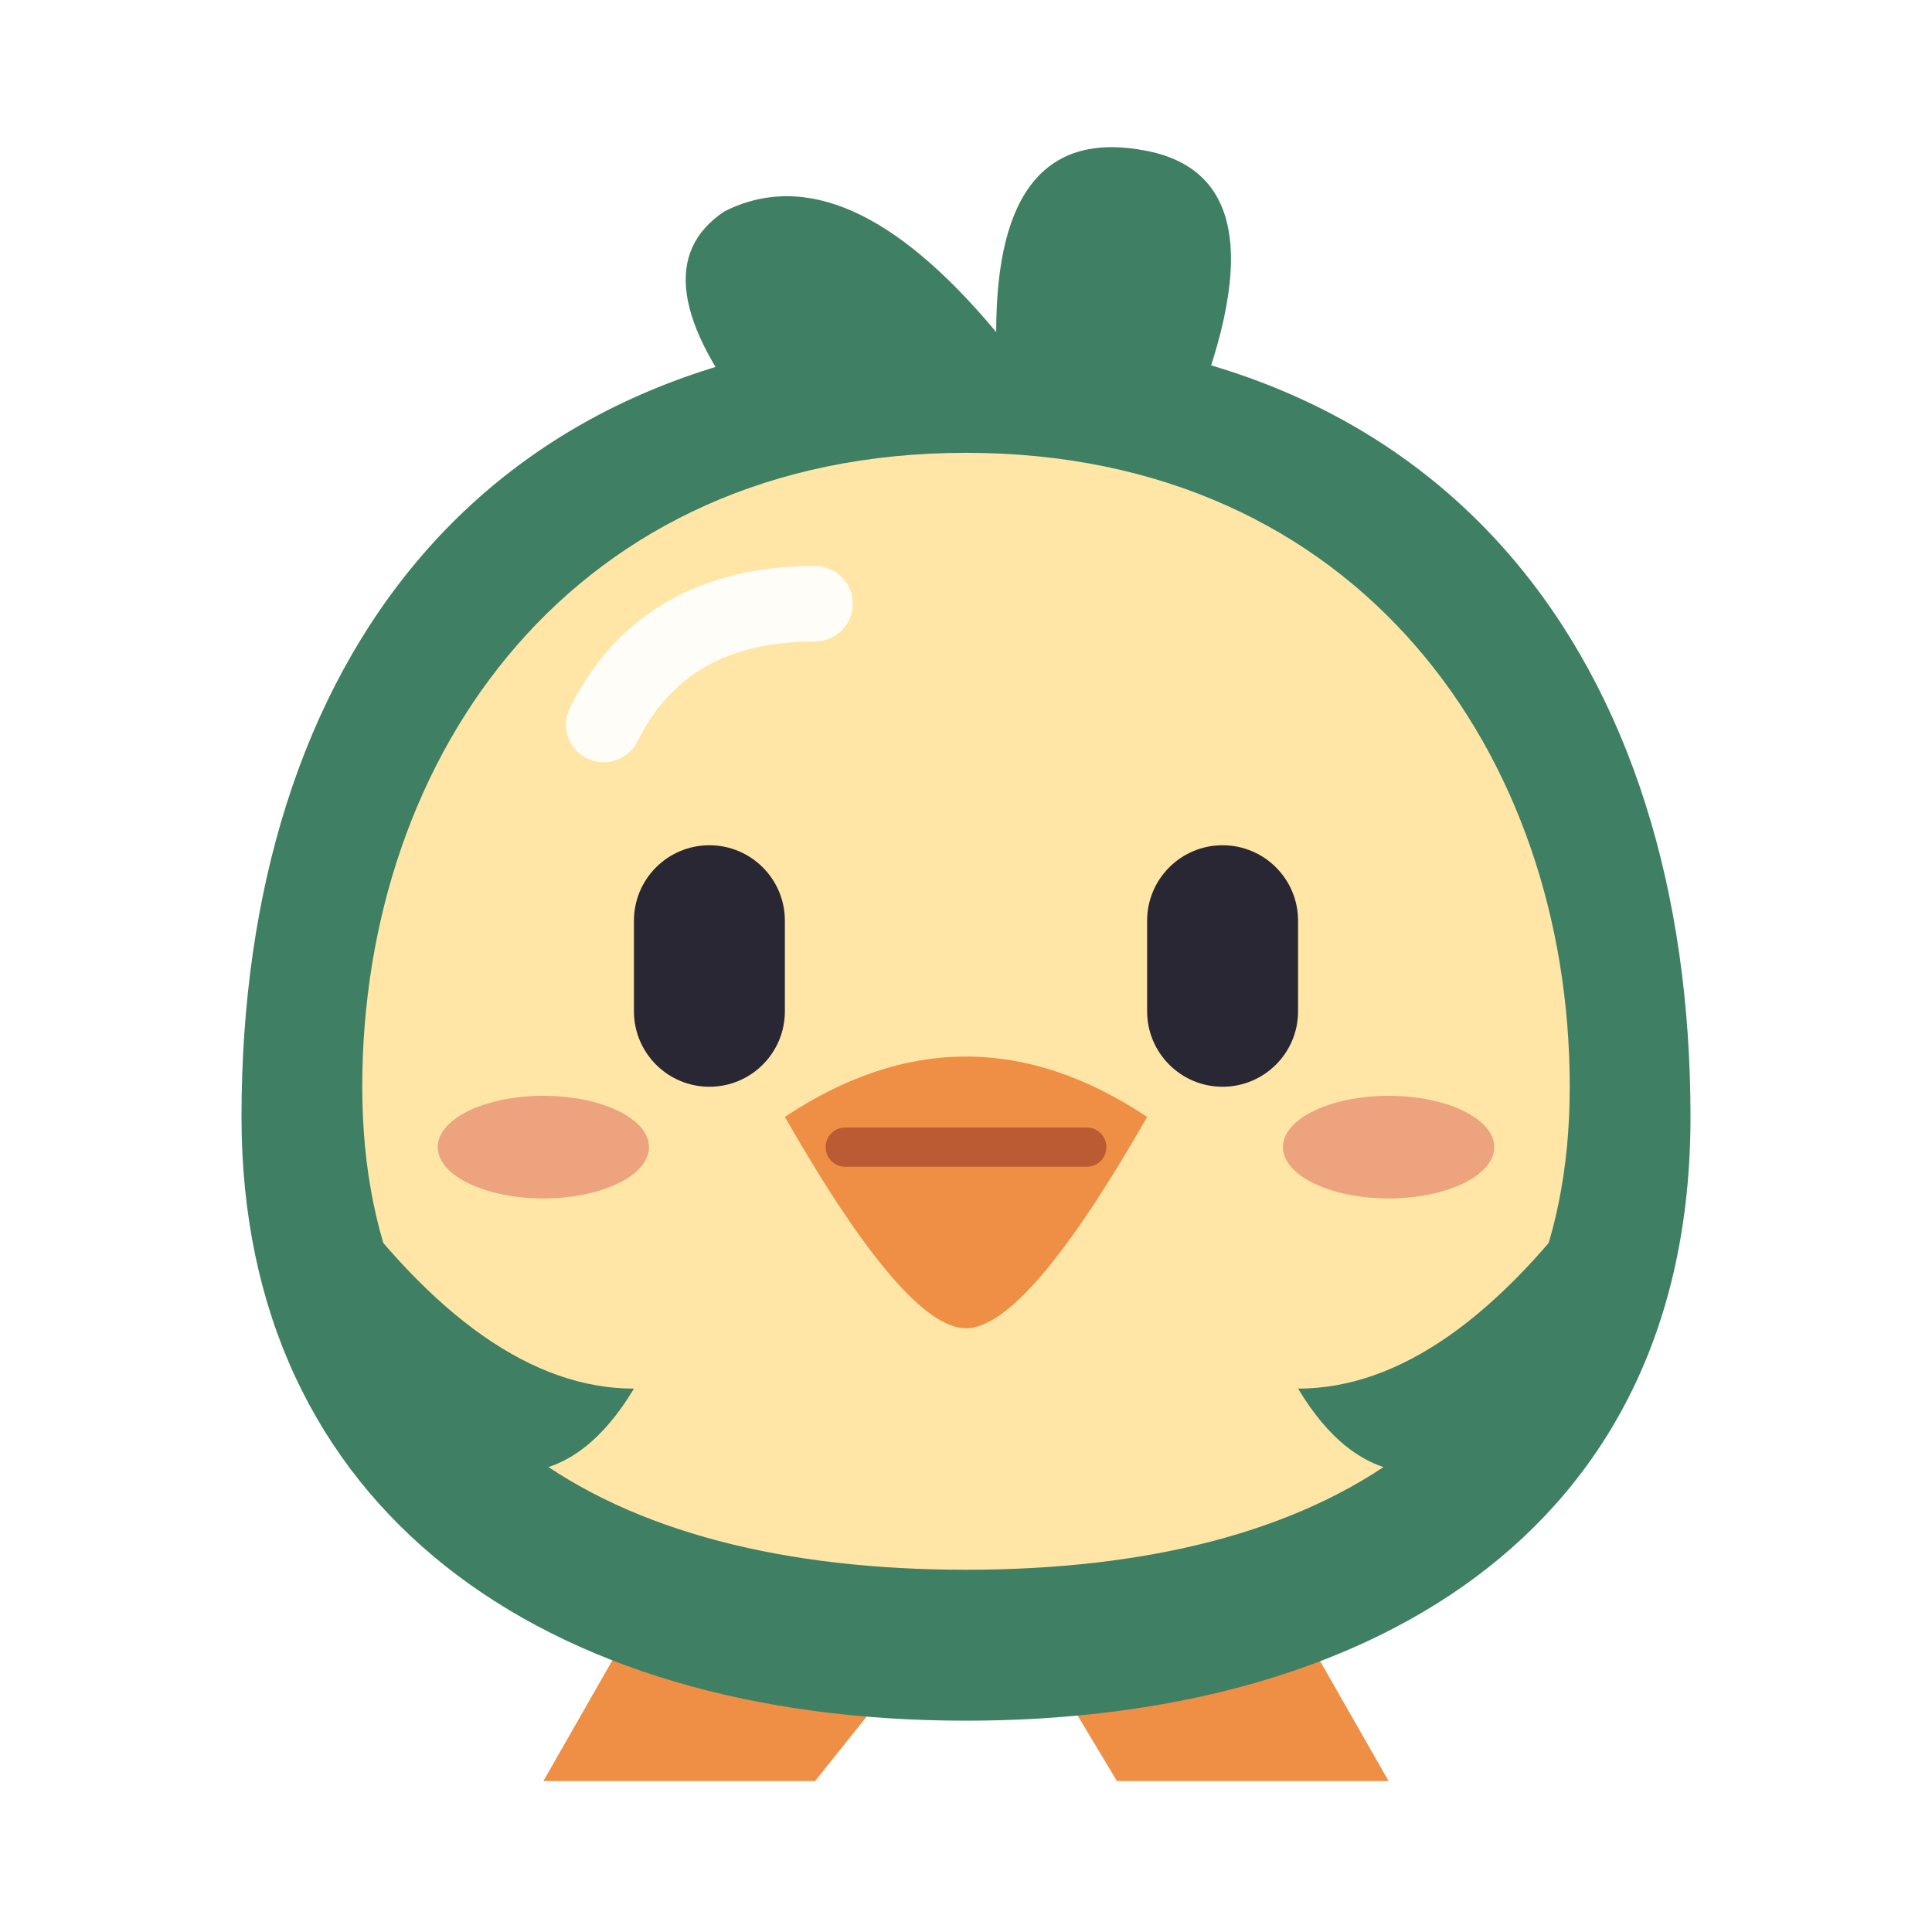
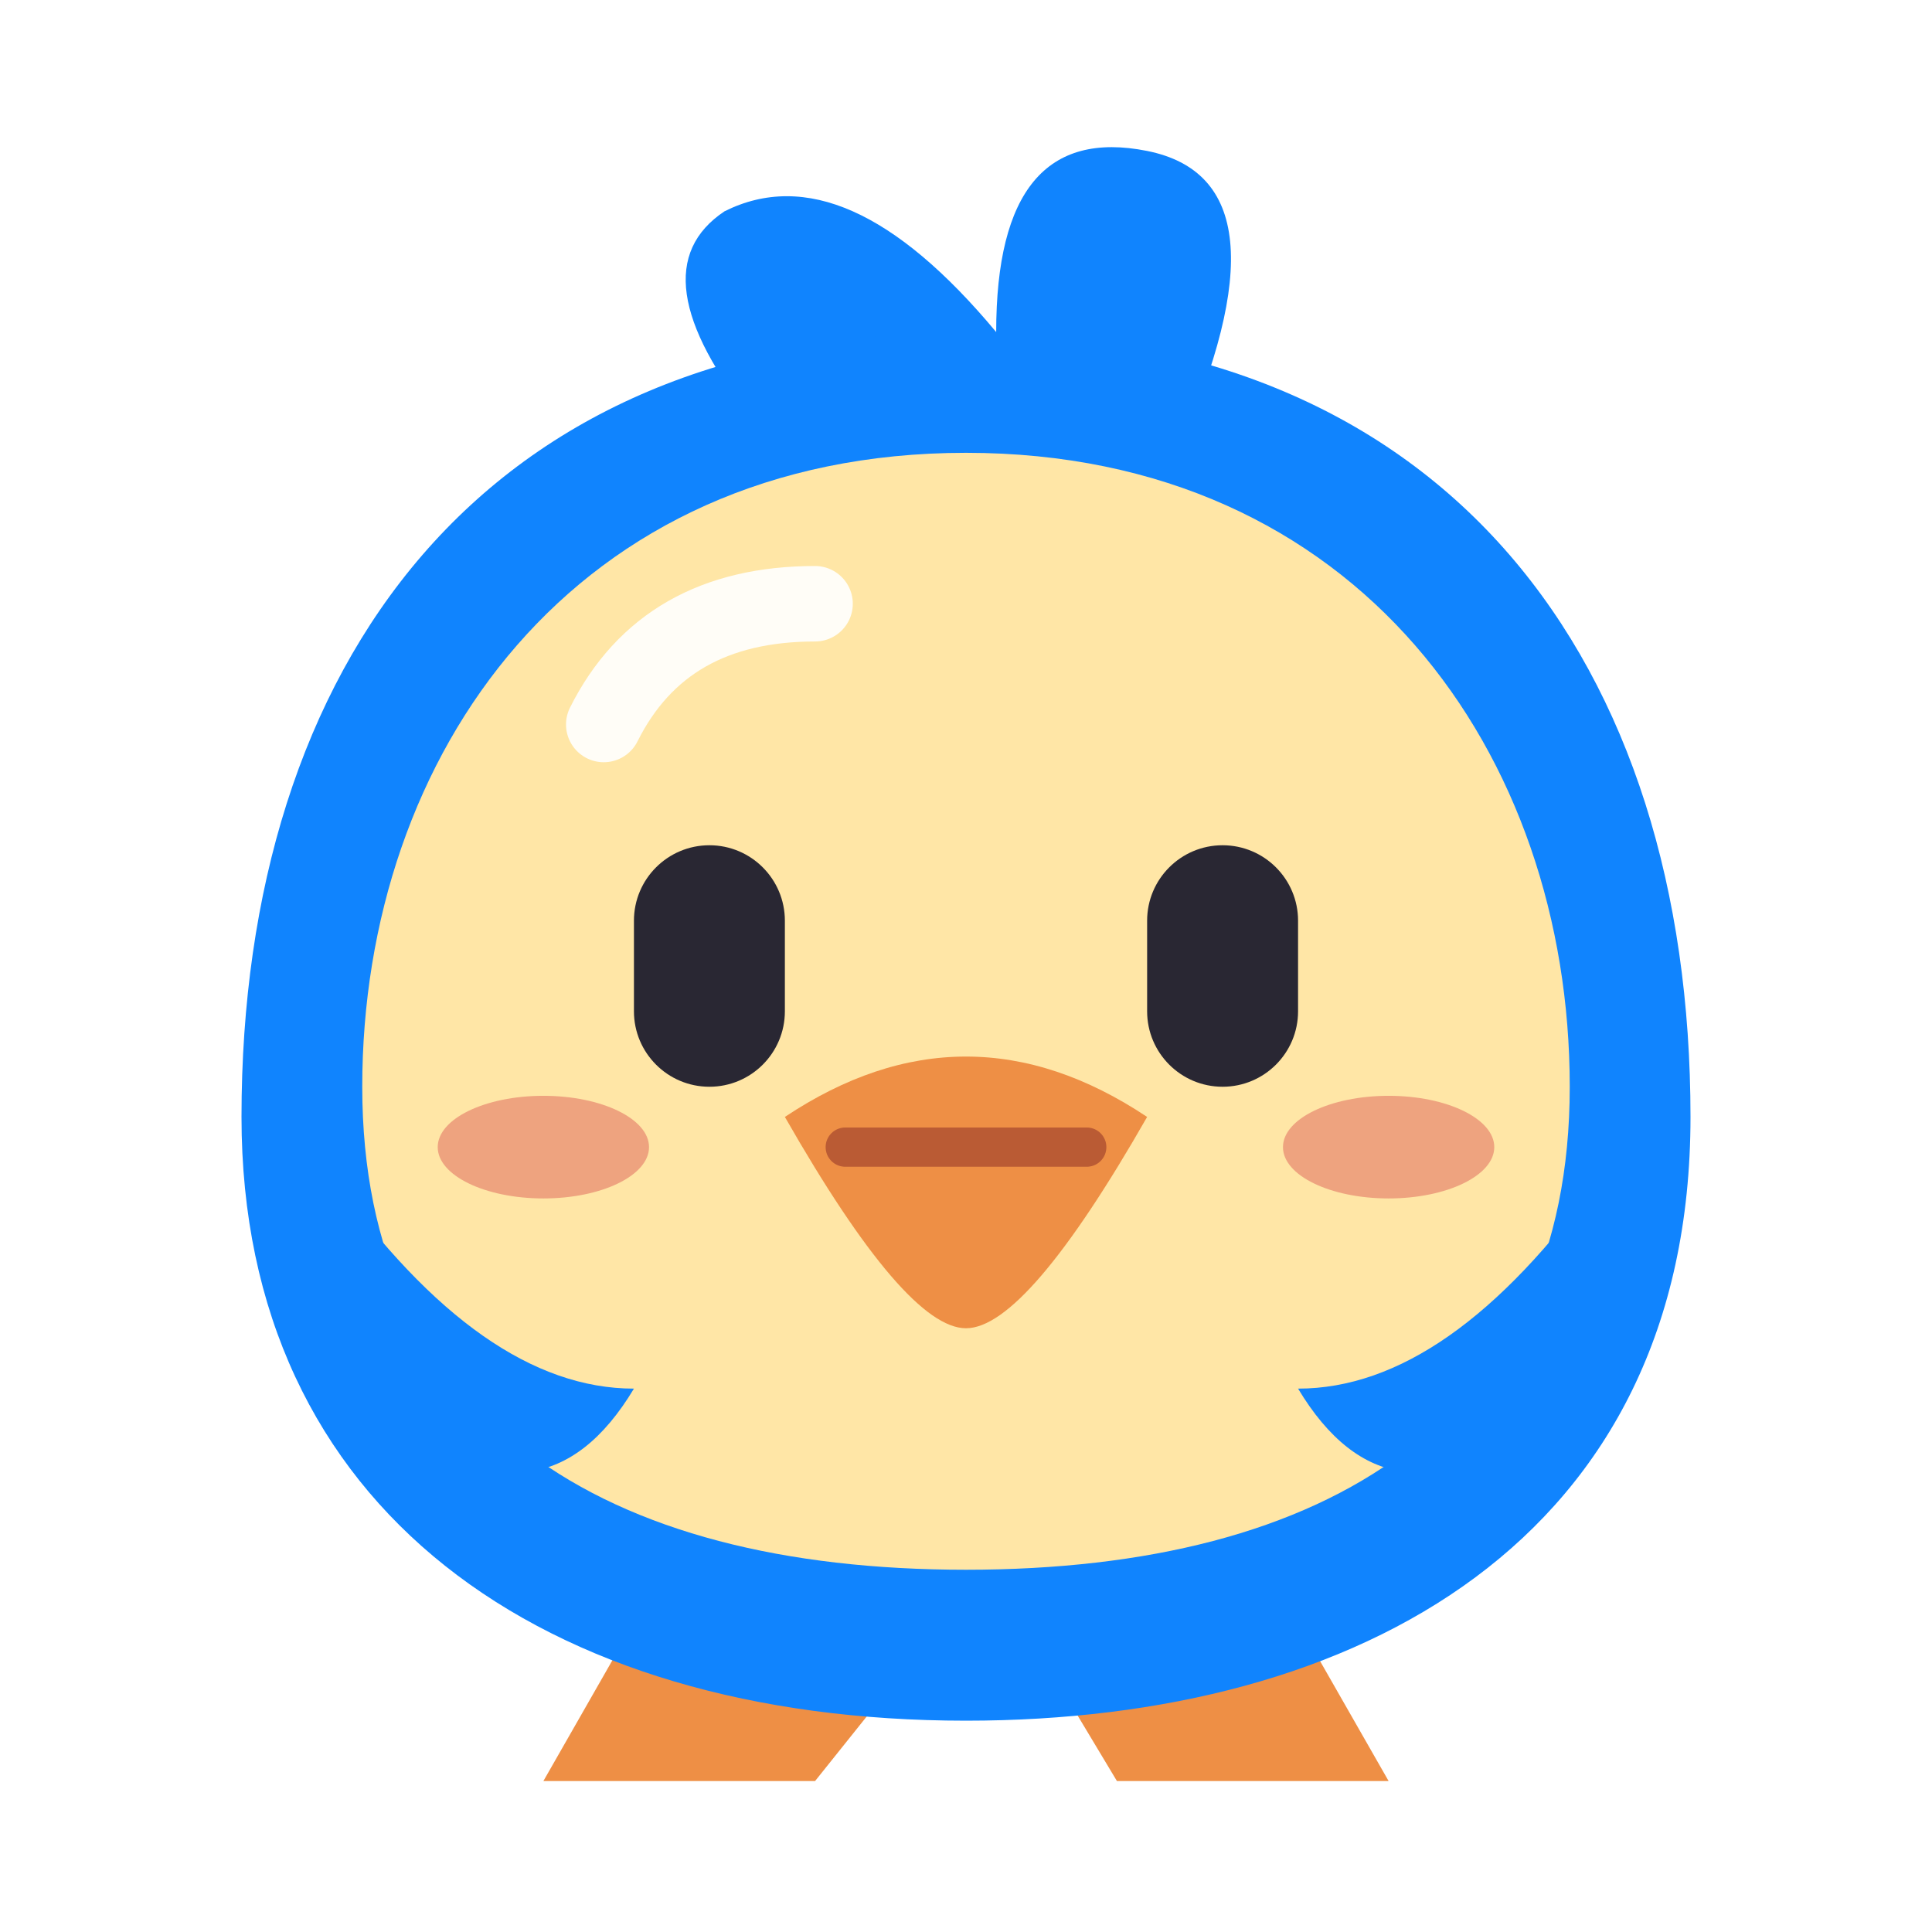
<svg xmlns="http://www.w3.org/2000/svg" viewBox="0 0 64 64" width="512" height="512" data-avatar-theme="chicks" data-avatar-shape="orb" aria-hidden="true" focusable="false">
  <path d="M22 52L18 59H27L31 54M34 54L37 59H46L42 52" fill="#ee8f45" />
-   <path d="M25 14Q21 9 24 7Q28 5 33 11Q33 4 38 5Q43 6 39 15Z" fill="#3F7F64" />
-   <path d="M32 11C48 11 56 22 56 37C56 51 45 57 32 57C18 57 8 50 8 37C8 22 16 11 32 11Z" fill="#3F7F64" />
+   <path d="M25 14Q21 9 24 7Q28 5 33 11Q33 4 38 5Q43 6 39 15Z" fill="#1084FE" />
+   <path d="M32 11C48 11 56 22 56 37C56 51 45 57 32 57C18 57 8 50 8 37C8 22 16 11 32 11Z" fill="#1084FE" />
  <path d="M32 15C45 15 52 25 52 36C52 47 44 52 32 52C20 52 12 47 12 36C12 25 19 15 32 15Z" fill="#ffe6a6" />
  <path d="M20 24Q22 20 27 20" fill="none" stroke="#fffdf7" stroke-width="2.5" stroke-linecap="round" />
  <g class="avatar-eyes" fill="#292733">
    <rect x="21" y="28" width="5" height="8" rx="2.5" />
    <rect x="38" y="28" width="5" height="8" rx="2.5" />
  </g>
  <g fill="#eea37f">
    <ellipse cx="18" cy="38" rx="3.5" ry="1.7" />
    <ellipse cx="46" cy="38" rx="3.5" ry="1.7" />
  </g>
  <path d="M26 37Q32 33 38 37Q34 44 32 44Q30 44 26 37Z" fill="#ee8f45" />
  <path d="M28 38L36 38" stroke="#ba5b34" stroke-width="1.3" stroke-linecap="round" />
-   <path d="M11 39Q16 46 21 46Q18 51 13 47Z M53 39Q48 46 43 46Q46 51 51 47Z" fill="#3F7F64" />
+   <path d="M11 39Q16 46 21 46Q18 51 13 47Z M53 39Q48 46 43 46Q46 51 51 47Z" fill="#1084FE" />
</svg>
